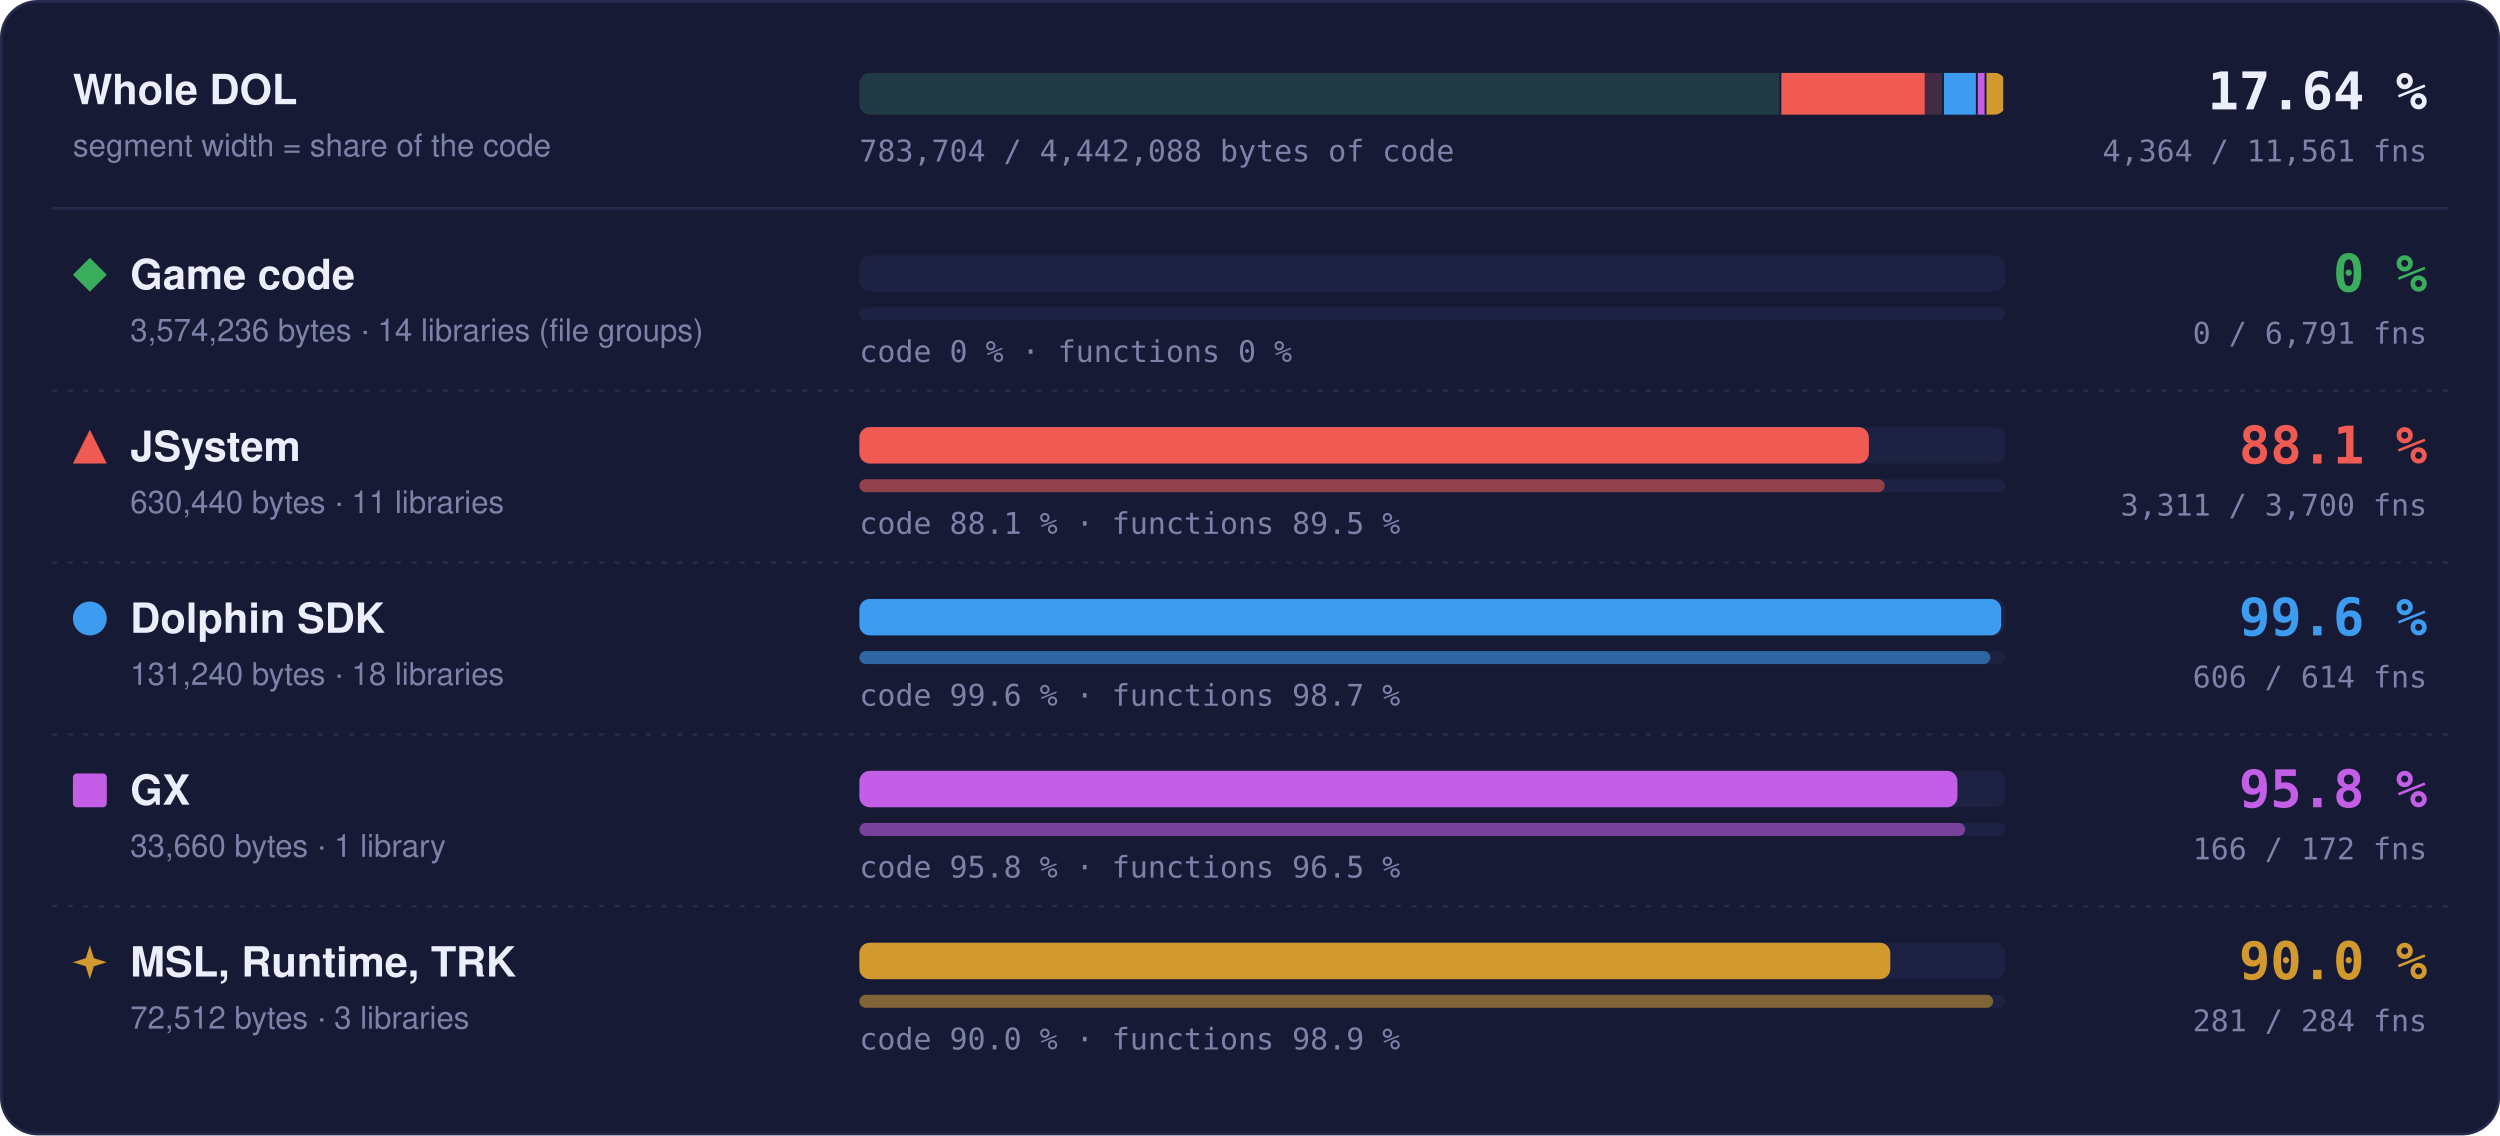
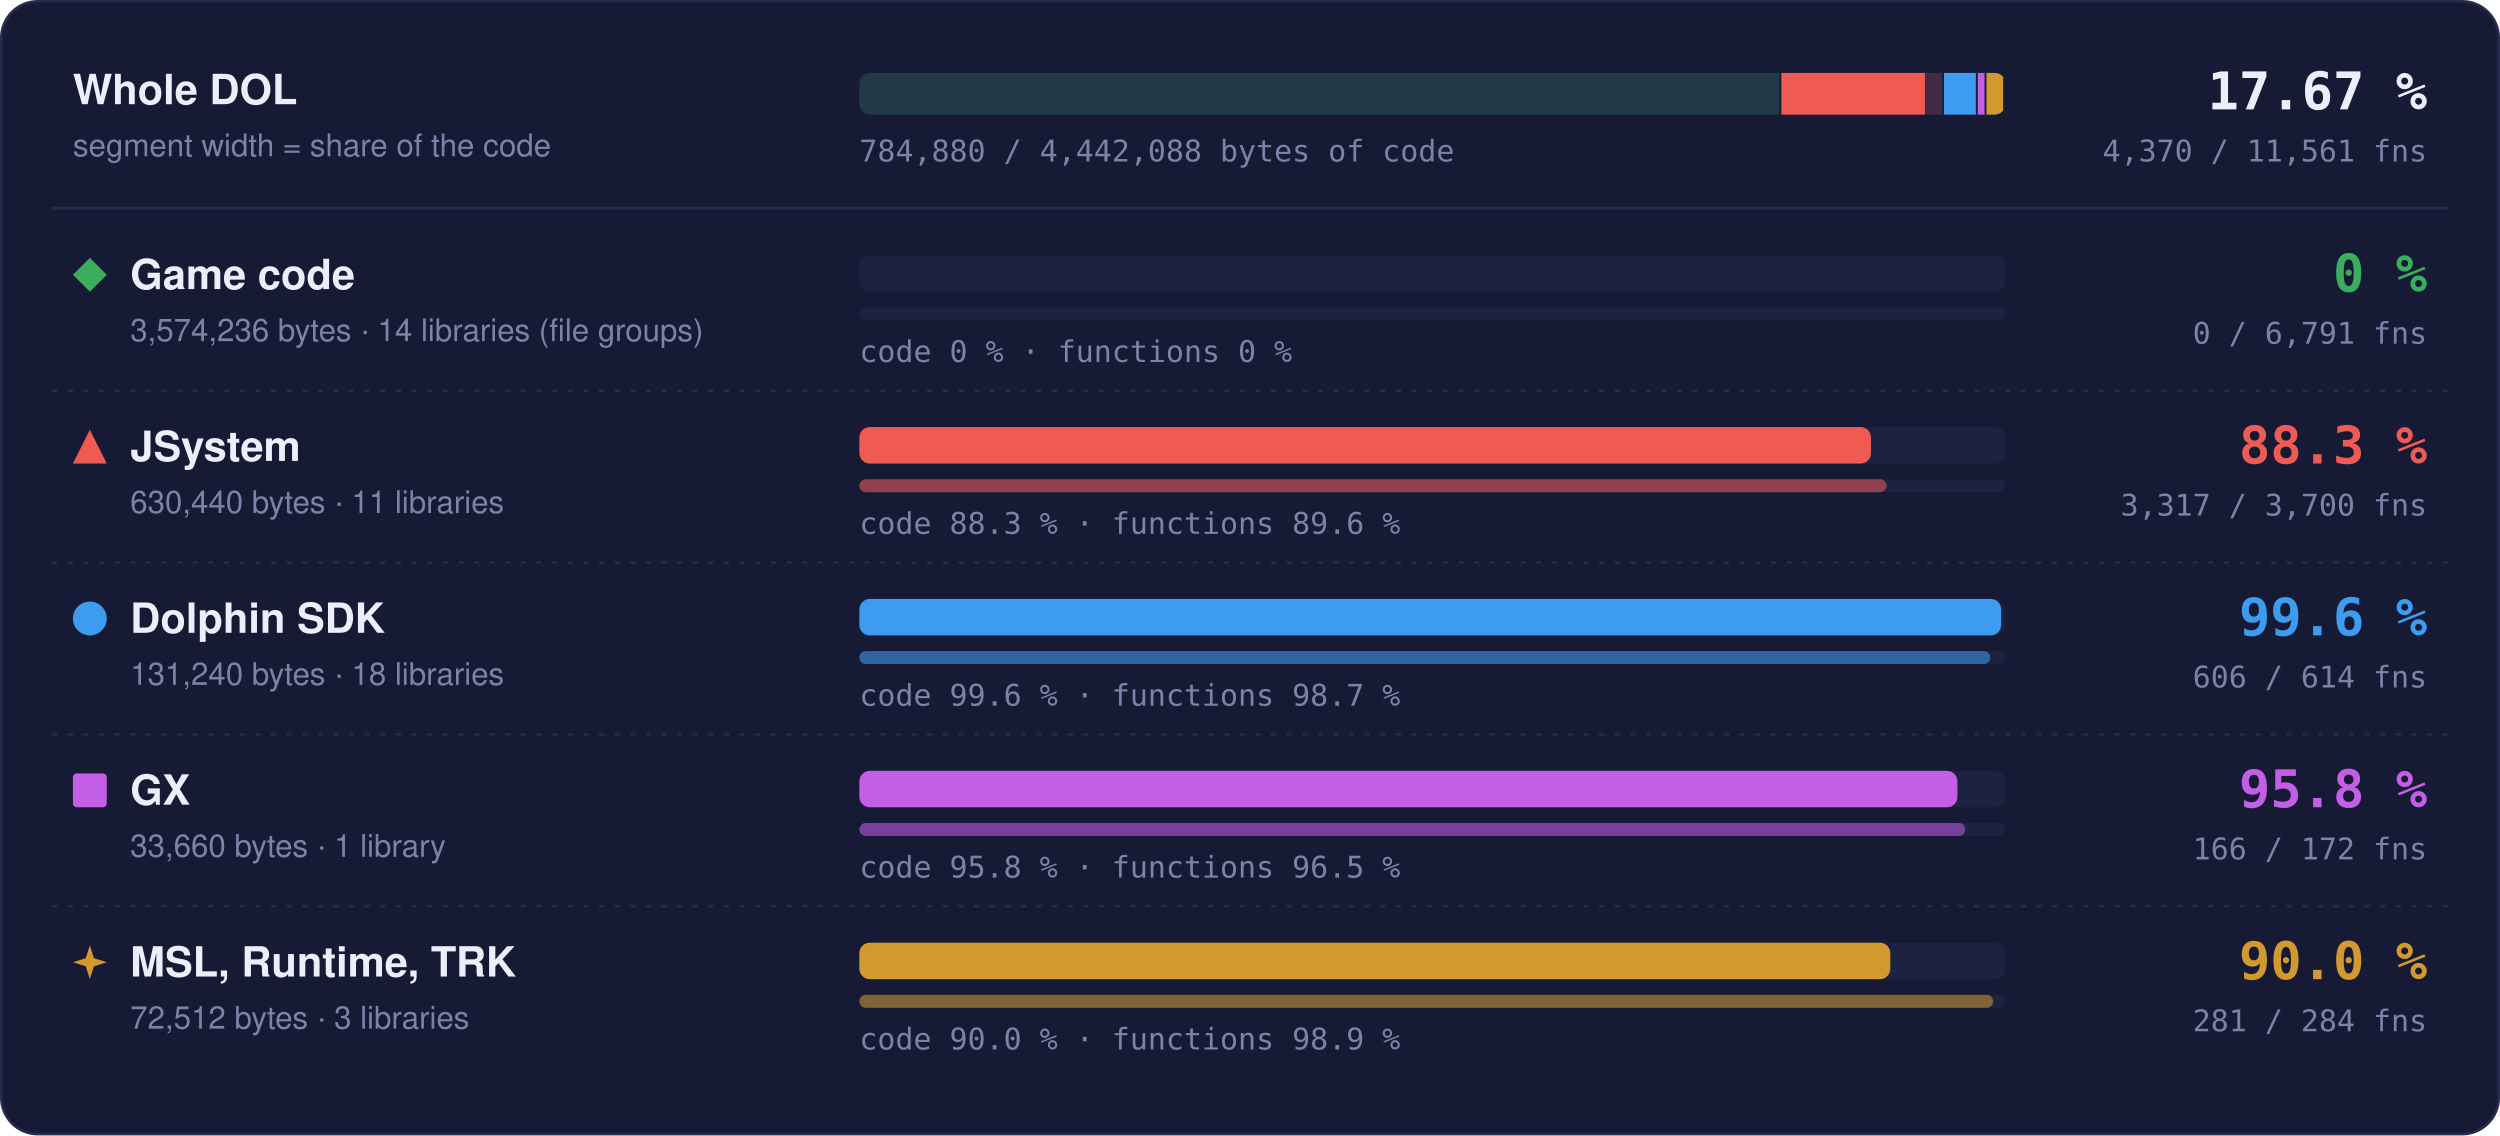
- <svg xmlns="http://www.w3.org/2000/svg" width="960" height="436" viewBox="0 0 960 436" role="img" aria-label="Matched code and functions per region: Game code 0 % of code, 0 of 6791 functions; JSystem 88.1 % of code, 3311 of 3700 functions; Dolphin SDK 99.6 % of code, 606 of 614 functions; GX 95.8 % of code, 166 of 172 functions; MSL, Runtime, TRK 90.0 % of code, 281 of 284 functions">
+ <svg xmlns="http://www.w3.org/2000/svg" width="960" height="436" viewBox="0 0 960 436" role="img" aria-label="Matched code and functions per region: Game code 0 % of code, 0 of 6791 functions; JSystem 88.3 % of code, 3317 of 3700 functions; Dolphin SDK 99.6 % of code, 606 of 614 functions; GX 95.8 % of code, 166 of 172 functions; MSL, Runtime, TRK 90.0 % of code, 281 of 284 functions">
  <style>text { font-family: -apple-system, BlinkMacSystemFont, 'Segoe UI', Helvetica, Arial, sans-serif; } .mono { font-family: ui-monospace, SFMono-Regular, 'SF Mono', Menlo, Consolas, monospace; } .grow { transform-box: fill-box; transform-origin: 0 50%; animation: grow 1.4s cubic-bezier(.2,.8,.2,1) both; } @keyframes grow { from { transform: scaleX(0); } } @media (prefers-reduced-motion: reduce) { * { animation: none !important; } }</style>
  <rect x="0.5" y="0.5" width="959" height="435" rx="14" fill="#161a34" stroke="#262b4e" />
  <text x="28" y="40" font-size="16" font-weight="700" fill="#eceefb">Whole DOL</text>
  <text x="28" y="60" font-size="12" fill="#7c82a8">segment width = share of the code</text>
  <rect x="330" y="28" width="440" height="16" rx="4" fill="#1d2142" />
  <clipPath id="wb">
    <rect x="330" y="28" width="440" height="16" rx="4" />
  </clipPath>
  <g clip-path="url(#wb)">
    <rect x="330.00" y="28" width="354.04" height="16" fill="#3aae5c" fill-opacity="0.18" />
    <rect x="683.29" y="28" width="1.5" height="16" fill="#161a34" />
    <rect x="684.04" y="28" width="62.45" height="16" fill="#ef5b52" fill-opacity="0.18" />
-     <rect class="grow" x="684.04" y="28" width="55.02" height="16" fill="#ef5b52" />
+     <rect class="grow" x="684.04" y="28" width="55.13" height="16" fill="#ef5b52" />
    <rect x="745.73" y="28" width="1.5" height="16" fill="#161a34" />
    <rect x="746.48" y="28" width="13.00" height="16" fill="#3d9cf0" fill-opacity="0.18" />
    <rect class="grow" x="746.48" y="28" width="12.95" height="16" fill="#3d9cf0" />
    <rect x="758.73" y="28" width="1.5" height="16" fill="#161a34" />
    <rect x="759.48" y="28" width="3.33" height="16" fill="#c35ee6" fill-opacity="0.18" />
    <rect class="grow" x="759.48" y="28" width="3.20" height="16" fill="#c35ee6" />
    <rect x="762.07" y="28" width="1.5" height="16" fill="#161a34" />
    <rect x="762.82" y="28" width="7.18" height="16" fill="#d29a2e" fill-opacity="0.18" />
    <rect class="grow" x="762.82" y="28" width="6.46" height="16" fill="#d29a2e" />
    <rect x="769.25" y="28" width="1.5" height="16" fill="#161a34" />
  </g>
-   <text x="932" y="42" text-anchor="end" class="mono" font-size="20" font-weight="700" fill="#eceefb">17.64 %</text>
-   <text x="932" y="62" text-anchor="end" class="mono" font-size="11.5" fill="#7c82a8">4,364 / 11,561 fns</text>
-   <text x="330" y="62" class="mono" font-size="11.5" fill="#7c82a8">783,704 / 4,442,088 bytes of code</text>
+   <text x="932" y="42" text-anchor="end" class="mono" font-size="20" font-weight="700" fill="#eceefb">17.67 %</text>
+   <text x="932" y="62" text-anchor="end" class="mono" font-size="11.5" fill="#7c82a8">4,370 / 11,561 fns</text>
+   <text x="330" y="62" class="mono" font-size="11.5" fill="#7c82a8">784,880 / 4,442,088 bytes of code</text>
  <line x1="20" x2="940" y1="80" y2="80" stroke="#262b4e" />
  <g fill="#3aae5c">
    <path d="M34.5 99L41 105.5L34.5 112L28 105.5Z" />
  </g>
  <text x="50" y="111" font-size="16" font-weight="700" fill="#eceefb">Game code</text>
  <text x="50" y="131" font-size="12" fill="#7c82a8">3,574,236 bytes · 14 libraries (file groups)</text>
  <rect x="330" y="98" width="440" height="14" rx="4" fill="#1d2142" />
  <rect x="330" y="118" width="440" height="5" rx="2.5" fill="#1d2142" />
  <text x="330" y="139" class="mono" font-size="11.5" fill="#7c82a8">code 0 % · functions 0 %</text>
  <text x="932" y="112" text-anchor="end" class="mono" font-size="20" font-weight="700" fill="#3aae5c">0 %</text>
  <text x="932" y="132" text-anchor="end" class="mono" font-size="11.5" fill="#7c82a8">0 / 6,791 fns</text>
  <line x1="20" x2="940" y1="150" y2="150" stroke="#262b4e" stroke-dasharray="2 4" />
  <g fill="#ef5b52">
    <path d="M34.5 165L41 178L28 178Z" />
  </g>
  <text x="50" y="177" font-size="16" font-weight="700" fill="#eceefb">JSystem</text>
  <text x="50" y="197" font-size="12" fill="#7c82a8">630,440 bytes · 11 libraries</text>
  <rect x="330" y="164" width="440" height="14" rx="4" fill="#1d2142" />
-   <rect class="grow" style="animation-delay:0.1s" x="330" y="164" width="387.65" height="14" rx="4" fill="#ef5b52" />
+   <rect class="grow" style="animation-delay:0.1s" x="330" y="164" width="388.47" height="14" rx="4" fill="#ef5b52" />
  <rect x="330" y="184" width="440" height="5" rx="2.5" fill="#1d2142" />
-   <rect class="grow" style="animation-delay:0.3s" x="330" y="184" width="393.74" height="5" rx="2.5" fill="#ef5b52" fill-opacity="0.55" />
-   <text x="330" y="205" class="mono" font-size="11.5" fill="#7c82a8">code 88.1 % · functions 89.5 %</text>
-   <text x="932" y="178" text-anchor="end" class="mono" font-size="20" font-weight="700" fill="#ef5b52">88.1 %</text>
-   <text x="932" y="198" text-anchor="end" class="mono" font-size="11.5" fill="#7c82a8">3,311 / 3,700 fns</text>
+   <rect class="grow" style="animation-delay:0.3s" x="330" y="184" width="394.45" height="5" rx="2.5" fill="#ef5b52" fill-opacity="0.55" />
+   <text x="330" y="205" class="mono" font-size="11.5" fill="#7c82a8">code 88.3 % · functions 89.6 %</text>
+   <text x="932" y="178" text-anchor="end" class="mono" font-size="20" font-weight="700" fill="#ef5b52">88.3 %</text>
+   <text x="932" y="198" text-anchor="end" class="mono" font-size="11.5" fill="#7c82a8">3,317 / 3,700 fns</text>
  <line x1="20" x2="940" y1="216" y2="216" stroke="#262b4e" stroke-dasharray="2 4" />
  <g fill="#3d9cf0">
    <circle cx="34.5" cy="237.5" r="6.5" />
  </g>
  <text x="50" y="243" font-size="16" font-weight="700" fill="#eceefb">Dolphin SDK</text>
  <text x="50" y="263" font-size="12" fill="#7c82a8">131,240 bytes · 18 libraries</text>
  <rect x="330" y="230" width="440" height="14" rx="4" fill="#1d2142" />
  <rect class="grow" style="animation-delay:0.2s" x="330" y="230" width="438.43" height="14" rx="4" fill="#3d9cf0" />
  <rect x="330" y="250" width="440" height="5" rx="2.5" fill="#1d2142" />
  <rect class="grow" style="animation-delay:0.4s" x="330" y="250" width="434.27" height="5" rx="2.5" fill="#3d9cf0" fill-opacity="0.55" />
  <text x="330" y="271" class="mono" font-size="11.5" fill="#7c82a8">code 99.6 % · functions 98.7 %</text>
  <text x="932" y="244" text-anchor="end" class="mono" font-size="20" font-weight="700" fill="#3d9cf0">99.6 %</text>
  <text x="932" y="264" text-anchor="end" class="mono" font-size="11.5" fill="#7c82a8">606 / 614 fns</text>
  <line x1="20" x2="940" y1="282" y2="282" stroke="#262b4e" stroke-dasharray="2 4" />
  <g fill="#c35ee6">
    <rect x="28" y="297" width="13" height="13" rx="1.5" />
  </g>
  <text x="50" y="309" font-size="16" font-weight="700" fill="#eceefb">GX</text>
  <text x="50" y="329" font-size="12" fill="#7c82a8">33,660 bytes · 1 library</text>
  <rect x="330" y="296" width="440" height="14" rx="4" fill="#1d2142" />
  <rect class="grow" style="animation-delay:0.3s" x="330" y="296" width="421.65" height="14" rx="4" fill="#c35ee6" />
  <rect x="330" y="316" width="440" height="5" rx="2.5" fill="#1d2142" />
  <rect class="grow" style="animation-delay:0.5s" x="330" y="316" width="424.65" height="5" rx="2.5" fill="#c35ee6" fill-opacity="0.55" />
  <text x="330" y="337" class="mono" font-size="11.5" fill="#7c82a8">code 95.8 % · functions 96.5 %</text>
  <text x="932" y="310" text-anchor="end" class="mono" font-size="20" font-weight="700" fill="#c35ee6">95.8 %</text>
  <text x="932" y="330" text-anchor="end" class="mono" font-size="11.5" fill="#7c82a8">166 / 172 fns</text>
  <line x1="20" x2="940" y1="348" y2="348" stroke="#262b4e" stroke-dasharray="2 4" />
  <g fill="#d29a2e">
    <path d="M34.5 363L36.06 367.94L41 369.5L36.06 371.06L34.5 376L32.94 371.06L28 369.5L32.94 367.94Z" />
  </g>
  <text x="50" y="375" font-size="16" font-weight="700" fill="#eceefb">MSL, Runtime, TRK</text>
  <text x="50" y="395" font-size="12" fill="#7c82a8">72,512 bytes · 3 libraries</text>
  <rect x="330" y="362" width="440" height="14" rx="4" fill="#1d2142" />
  <rect class="grow" style="animation-delay:0.4s" x="330" y="362" width="395.87" height="14" rx="4" fill="#d29a2e" />
  <rect x="330" y="382" width="440" height="5" rx="2.5" fill="#1d2142" />
  <rect class="grow" style="animation-delay:0.6s" x="330" y="382" width="435.35" height="5" rx="2.5" fill="#d29a2e" fill-opacity="0.55" />
  <text x="330" y="403" class="mono" font-size="11.5" fill="#7c82a8">code 90.0 % · functions 98.9 %</text>
  <text x="932" y="376" text-anchor="end" class="mono" font-size="20" font-weight="700" fill="#d29a2e">90.0 %</text>
  <text x="932" y="396" text-anchor="end" class="mono" font-size="11.5" fill="#7c82a8">281 / 284 fns</text>
</svg>
